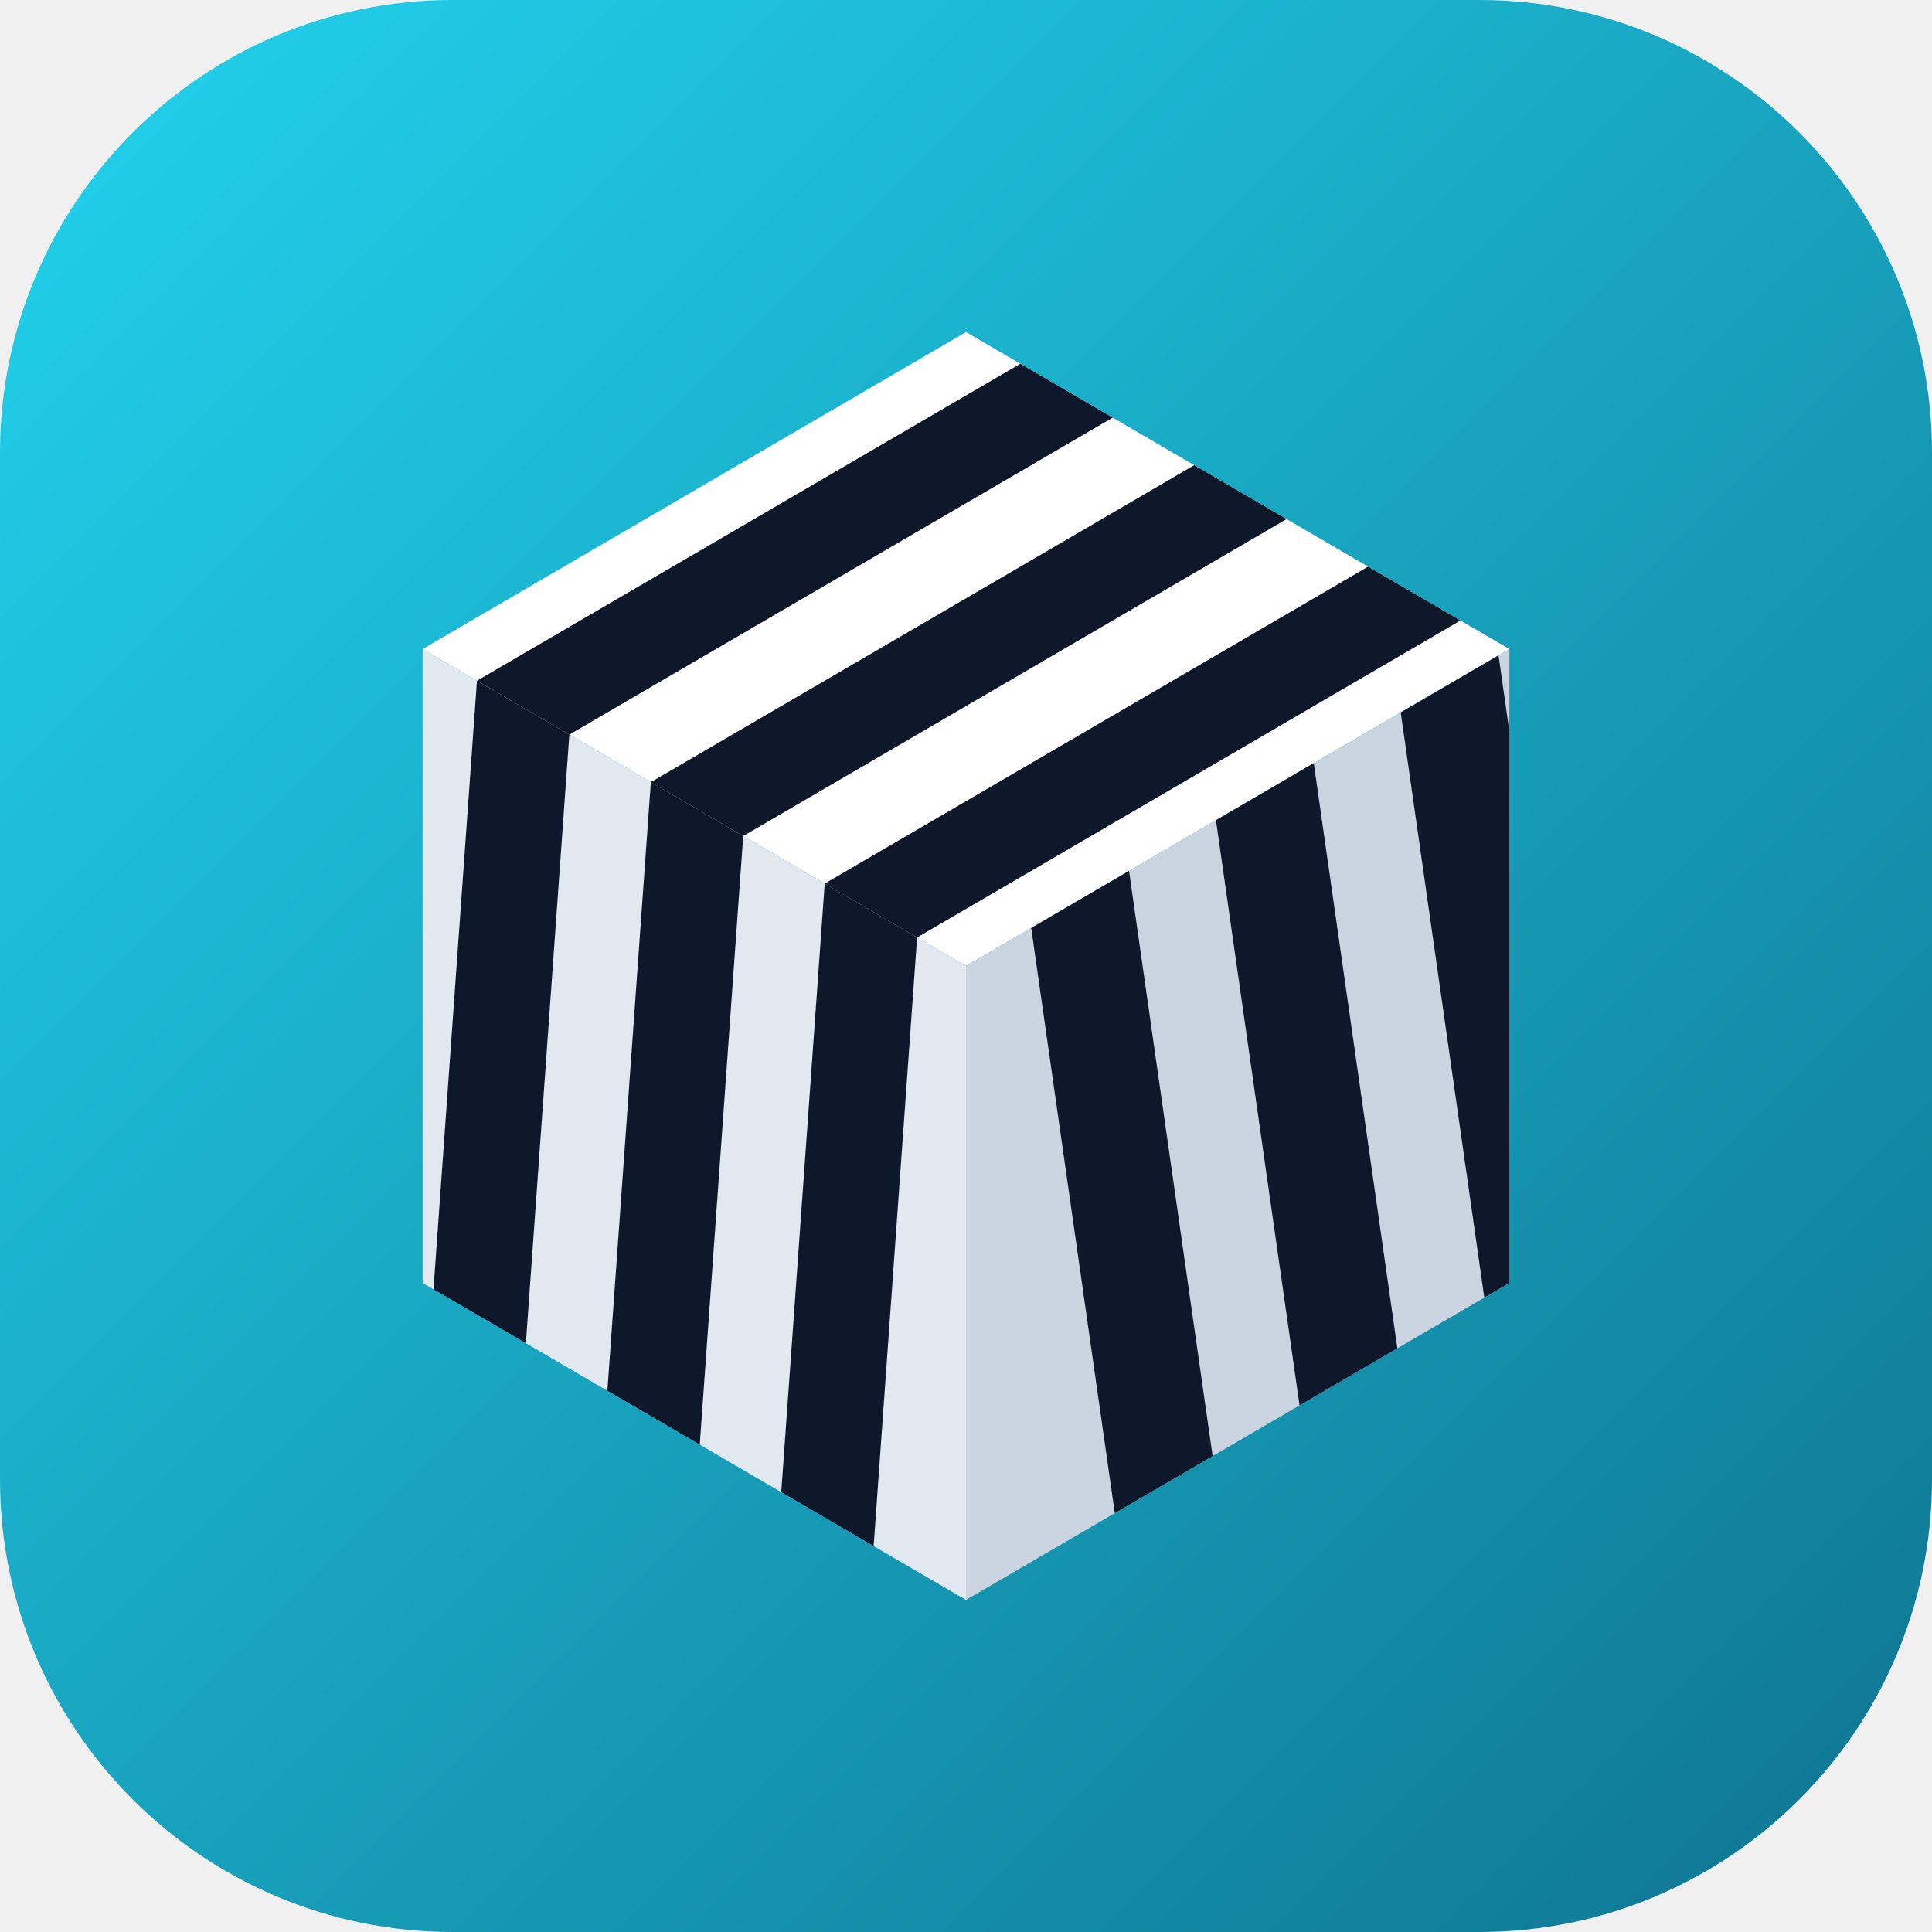
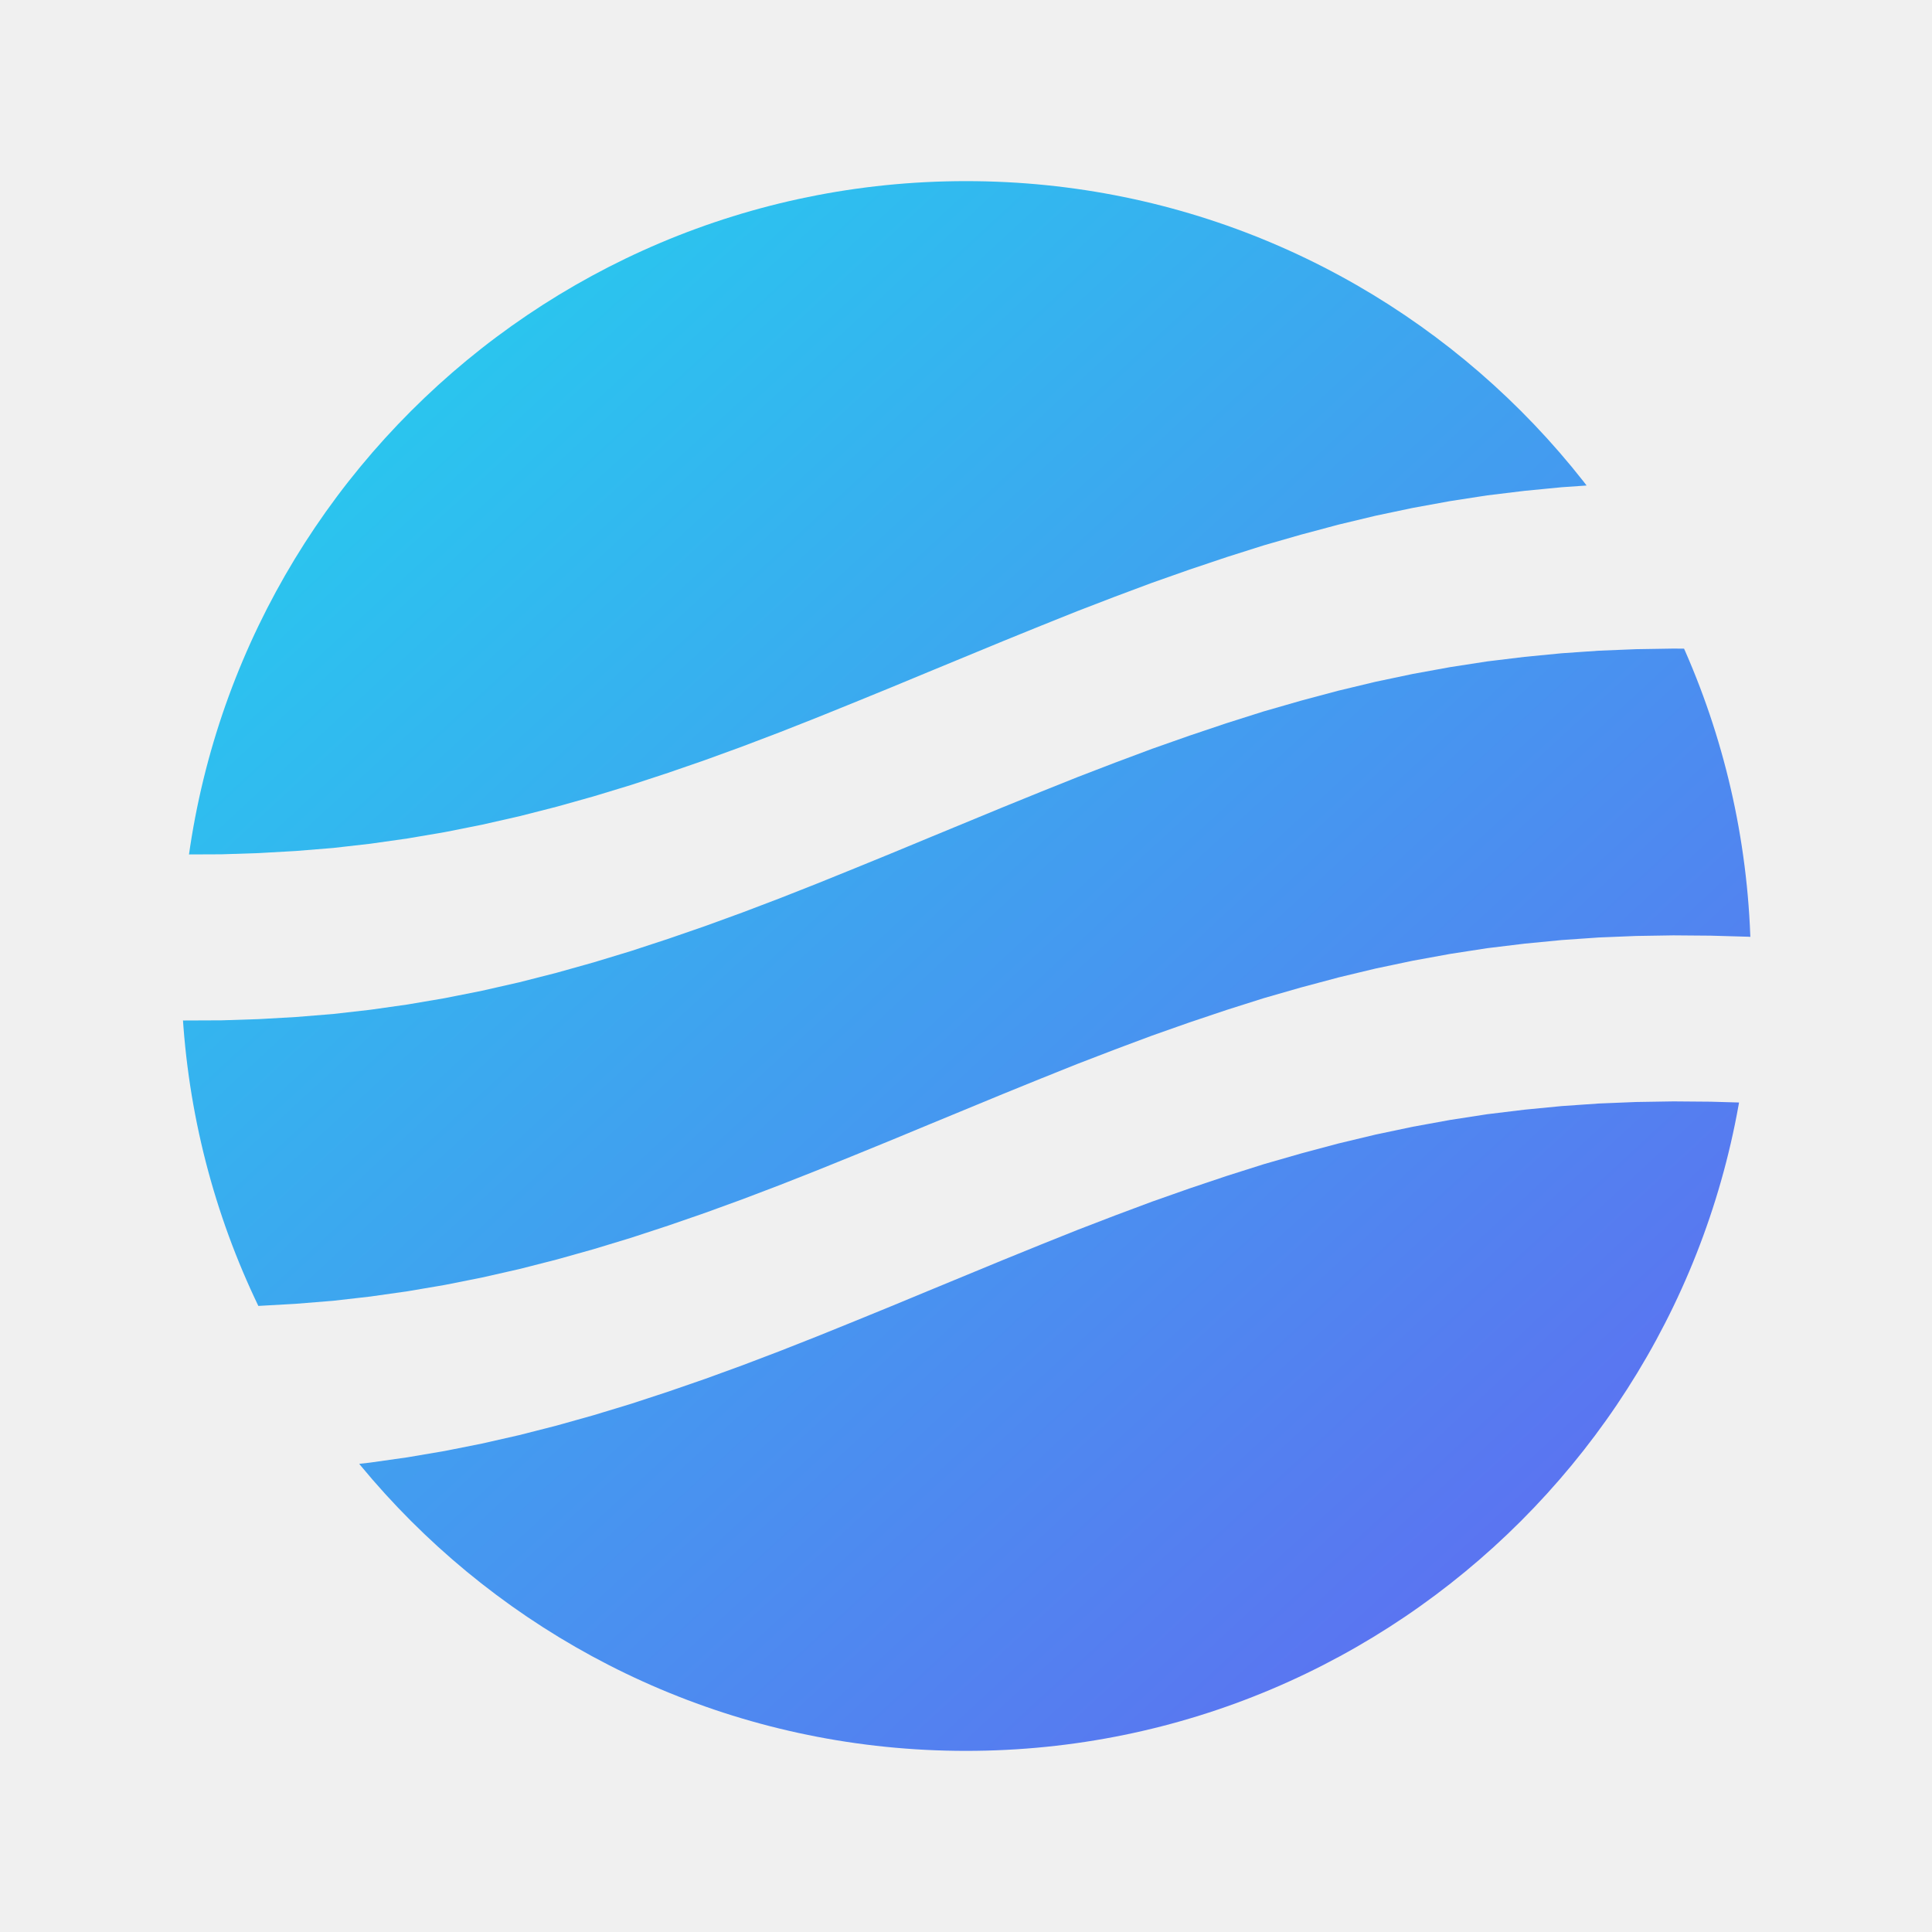
<svg xmlns="http://www.w3.org/2000/svg" viewBox="0 0 128 128" width="128" height="128" role="img" aria-label="zebkit">
  <defs>
-     <linearGradient id="zebkit-tile" x1="0" y1="0" x2="1" y2="1">
+     <linearGradient id="zebkit-g" gradientUnits="userSpaceOnUse" x1="16" y1="12" x2="112" y2="116">
      <stop offset="0" stop-color="#22D3EE" />
-       <stop offset="1" stop-color="#0E7490" />
+       <stop offset="1" stop-color="#6366F1" />
    </linearGradient>
-     <clipPath id="zebkit-top">
-       <path d="M64 22 L100 43 L64 64 L28 43Z" />
-     </clipPath>
-     <clipPath id="zebkit-left">
-       <path d="M28 43 L64 64 L64 106 L28 85Z" />
-     </clipPath>
-     <clipPath id="zebkit-right">
-       <path d="M64 64 L100 43 L100 85 L64 106Z" />
+     <clipPath id="zebkit-c">
+       <circle cx="64" cy="64" r="52" />
    </clipPath>
  </defs>
-   <rect width="128" height="128" rx="30" fill="url(#zebkit-tile)" />
-   <path d="M64 22 L100 43 L64 64 L28 43Z" fill="#FFFFFF" />
-   <path d="M28 43 L64 64 L64 106 L28 85Z" fill="#E2E8F0" />
-   <path d="M64 64 L100 43 L100 85 L64 106Z" fill="#CBD5E1" />
-   <g fill="#0F172A">
-     <g clip-path="url(#zebkit-top)">
-       <path d="M31.6 45.1 L67.6 24.1 L73.72 27.67 L37.72 48.67Z" />
-       <path d="M43.12 51.82 L79.12 30.82 L85.24 34.39 L49.24 55.39Z" />
-       <path d="M54.64 58.54 L90.64 37.54 L96.76 41.11 L60.76 62.11Z" />
-     </g>
-     <g clip-path="url(#zebkit-left)">
-       <path d="M31.6 45.1 L37.72 48.67 L34.72 90.67 L28.6 87.1Z" />
-       <path d="M43.12 51.82 L49.24 55.39 L46.24 97.39 L40.12 93.82Z" />
-       <path d="M54.64 58.54 L60.76 62.11 L57.76 104.11 L51.64 100.54Z" />
-     </g>
-     <g clip-path="url(#zebkit-right)">
-       <path d="M68.32 61.48 L74.8 57.7 L80.8 99.7 L74.32 103.48Z" />
-       <path d="M80.56 54.34 L87.04 50.56 L93.04 92.56 L86.56 96.34Z" />
-       <path d="M92.8 47.2 L99.28 43.42 L105.28 85.42 L98.8 89.2Z" />
-     </g>
+   <g clip-path="url(#zebkit-c)" fill="url(#zebkit-g)">
+     <path d="M-10.00 -20.00 L138.00 -20.00 L138.00 34.17 L135.53 33.90 L133.07 33.61 L130.60 33.33 L128.13 33.06 L125.67 32.80 L123.20 32.56 L120.73 32.36 L118.27 32.19 L115.80 32.06 L113.33 31.99 L110.87 31.97 L108.40 32.01 L105.93 32.11 L103.47 32.28 L101.00 32.52 L98.53 32.82 L96.07 33.20 L93.60 33.65 L91.13 34.17 L88.67 34.76 L86.20 35.42 L83.73 36.13 L81.27 36.91 L78.80 37.74 L76.33 38.61 L73.87 39.53 L71.40 40.48 L68.93 41.47 L66.47 42.47 L64.00 43.49 L61.53 44.51 L59.07 45.53 L56.60 46.54 L54.13 47.54 L51.67 48.51 L49.20 49.45 L46.73 50.35 L44.27 51.20 L41.80 52.01 L39.33 52.76 L36.87 53.45 L34.40 54.08 L31.93 54.64 L29.47 55.13 L27.00 55.55 L24.53 55.90 L22.07 56.18 L19.60 56.38 L17.13 56.52 L14.67 56.60 L12.20 56.61 L9.73 56.57 L7.27 56.47 L4.80 56.33 L2.33 56.14 L-0.13 55.92 L-2.60 55.68 L-5.07 55.41 L-7.53 55.13 L-10.00 54.85Z" />
+     <path d="M-10.00 65.85 L-7.53 66.13 L-5.07 66.41 L-2.60 66.68 L-0.13 66.92 L2.33 67.14 L4.80 67.33 L7.27 67.47 L9.73 67.57 L12.20 67.61 L14.67 67.60 L17.13 67.52 L19.60 67.38 L22.07 67.18 L24.53 66.90 L27.00 66.55 L29.47 66.13 L31.93 65.64 L34.40 65.08 L36.87 64.45 L39.33 63.76 L41.80 63.01 L44.27 62.20 L46.73 61.35 L49.20 60.45 L51.67 59.51 L54.13 58.54 L56.60 57.54 L59.07 56.53 L61.53 55.51 L64.00 54.49 L66.47 53.47 L68.93 52.47 L71.40 51.48 L73.87 50.53 L76.33 49.61 L78.80 48.74 L81.27 47.91 L83.73 47.13 L86.20 46.42 L88.67 45.76 L91.13 45.17 L93.60 44.65 L96.07 44.20 L98.53 43.82 L101.00 43.52 L103.47 43.28 L105.93 43.11 L108.40 43.01 L110.87 42.97 L113.33 42.99 L115.80 43.06 L118.27 43.19 L120.73 43.36 L123.20 43.56 L125.67 43.80 L128.13 44.06 L130.60 44.33 L133.07 44.61 L135.53 44.90 L138.00 45.17 L138.00 64.17 L135.53 63.90 L133.07 63.61 L130.60 63.33 L128.13 63.06 L125.67 62.80 L123.20 62.56 L120.73 62.36 L118.27 62.19 L115.80 62.06 L113.33 61.99 L110.87 61.97 L108.40 62.01 L105.93 62.11 L103.47 62.28 L101.00 62.52 L98.53 62.82 L96.07 63.20 L93.60 63.65 L91.13 64.17 L88.67 64.76 L86.20 65.42 L83.73 66.13 L81.27 66.91 L78.80 67.74 L76.33 68.61 L73.87 69.53 L71.40 70.48 L68.93 71.47 L66.47 72.47 L64.00 73.49 L61.53 74.51 L59.07 75.53 L56.60 76.54 L54.13 77.54 L51.67 78.51 L49.20 79.45 L46.73 80.35 L44.27 81.20 L41.80 82.01 L39.33 82.76 L36.87 83.45 L34.40 84.08 L31.93 84.64 L29.47 85.13 L27.00 85.55 L24.53 85.90 L22.07 86.18 L19.60 86.38 L17.13 86.52 L14.67 86.60 L12.20 86.61 L9.73 86.57 L7.27 86.47 L4.80 86.33 L2.33 86.14 L-0.13 85.92 L-2.60 85.68 L-5.07 85.41 L-7.53 85.13 L-10.00 84.85Z" />
+     <path d="M-10.00 95.85 L-7.53 96.13 L-5.07 96.41 L-2.60 96.68 L-0.13 96.92 L2.33 97.14 L4.80 97.33 L7.27 97.47 L9.73 97.57 L12.20 97.61 L14.67 97.60 L17.13 97.52 L19.60 97.38 L22.07 97.18 L24.53 96.90 L27.00 96.55 L29.47 96.13 L31.93 95.64 L34.40 95.08 L36.87 94.45 L39.33 93.76 L41.80 93.01 L44.27 92.20 L46.73 91.35 L49.20 90.45 L51.67 89.51 L54.13 88.54 L56.60 87.54 L59.07 86.53 L61.53 85.51 L64.00 84.49 L66.47 83.47 L68.93 82.47 L71.40 81.48 L73.87 80.53 L76.33 79.61 L78.80 78.74 L81.27 77.91 L83.73 77.13 L86.20 76.42 L88.67 75.76 L91.13 75.17 L93.60 74.65 L96.07 74.20 L98.53 73.82 L101.00 73.52 L103.47 73.28 L105.93 73.11 L108.40 73.01 L110.87 72.97 L113.33 72.99 L115.80 73.06 L118.27 73.19 L120.73 73.36 L123.20 73.56 L125.67 73.80 L128.13 74.06 L130.60 74.33 L133.07 74.61 L135.53 74.90 L138.00 75.17 L138.00 150.00 L-10.00 150.00Z" />
  </g>
</svg>
